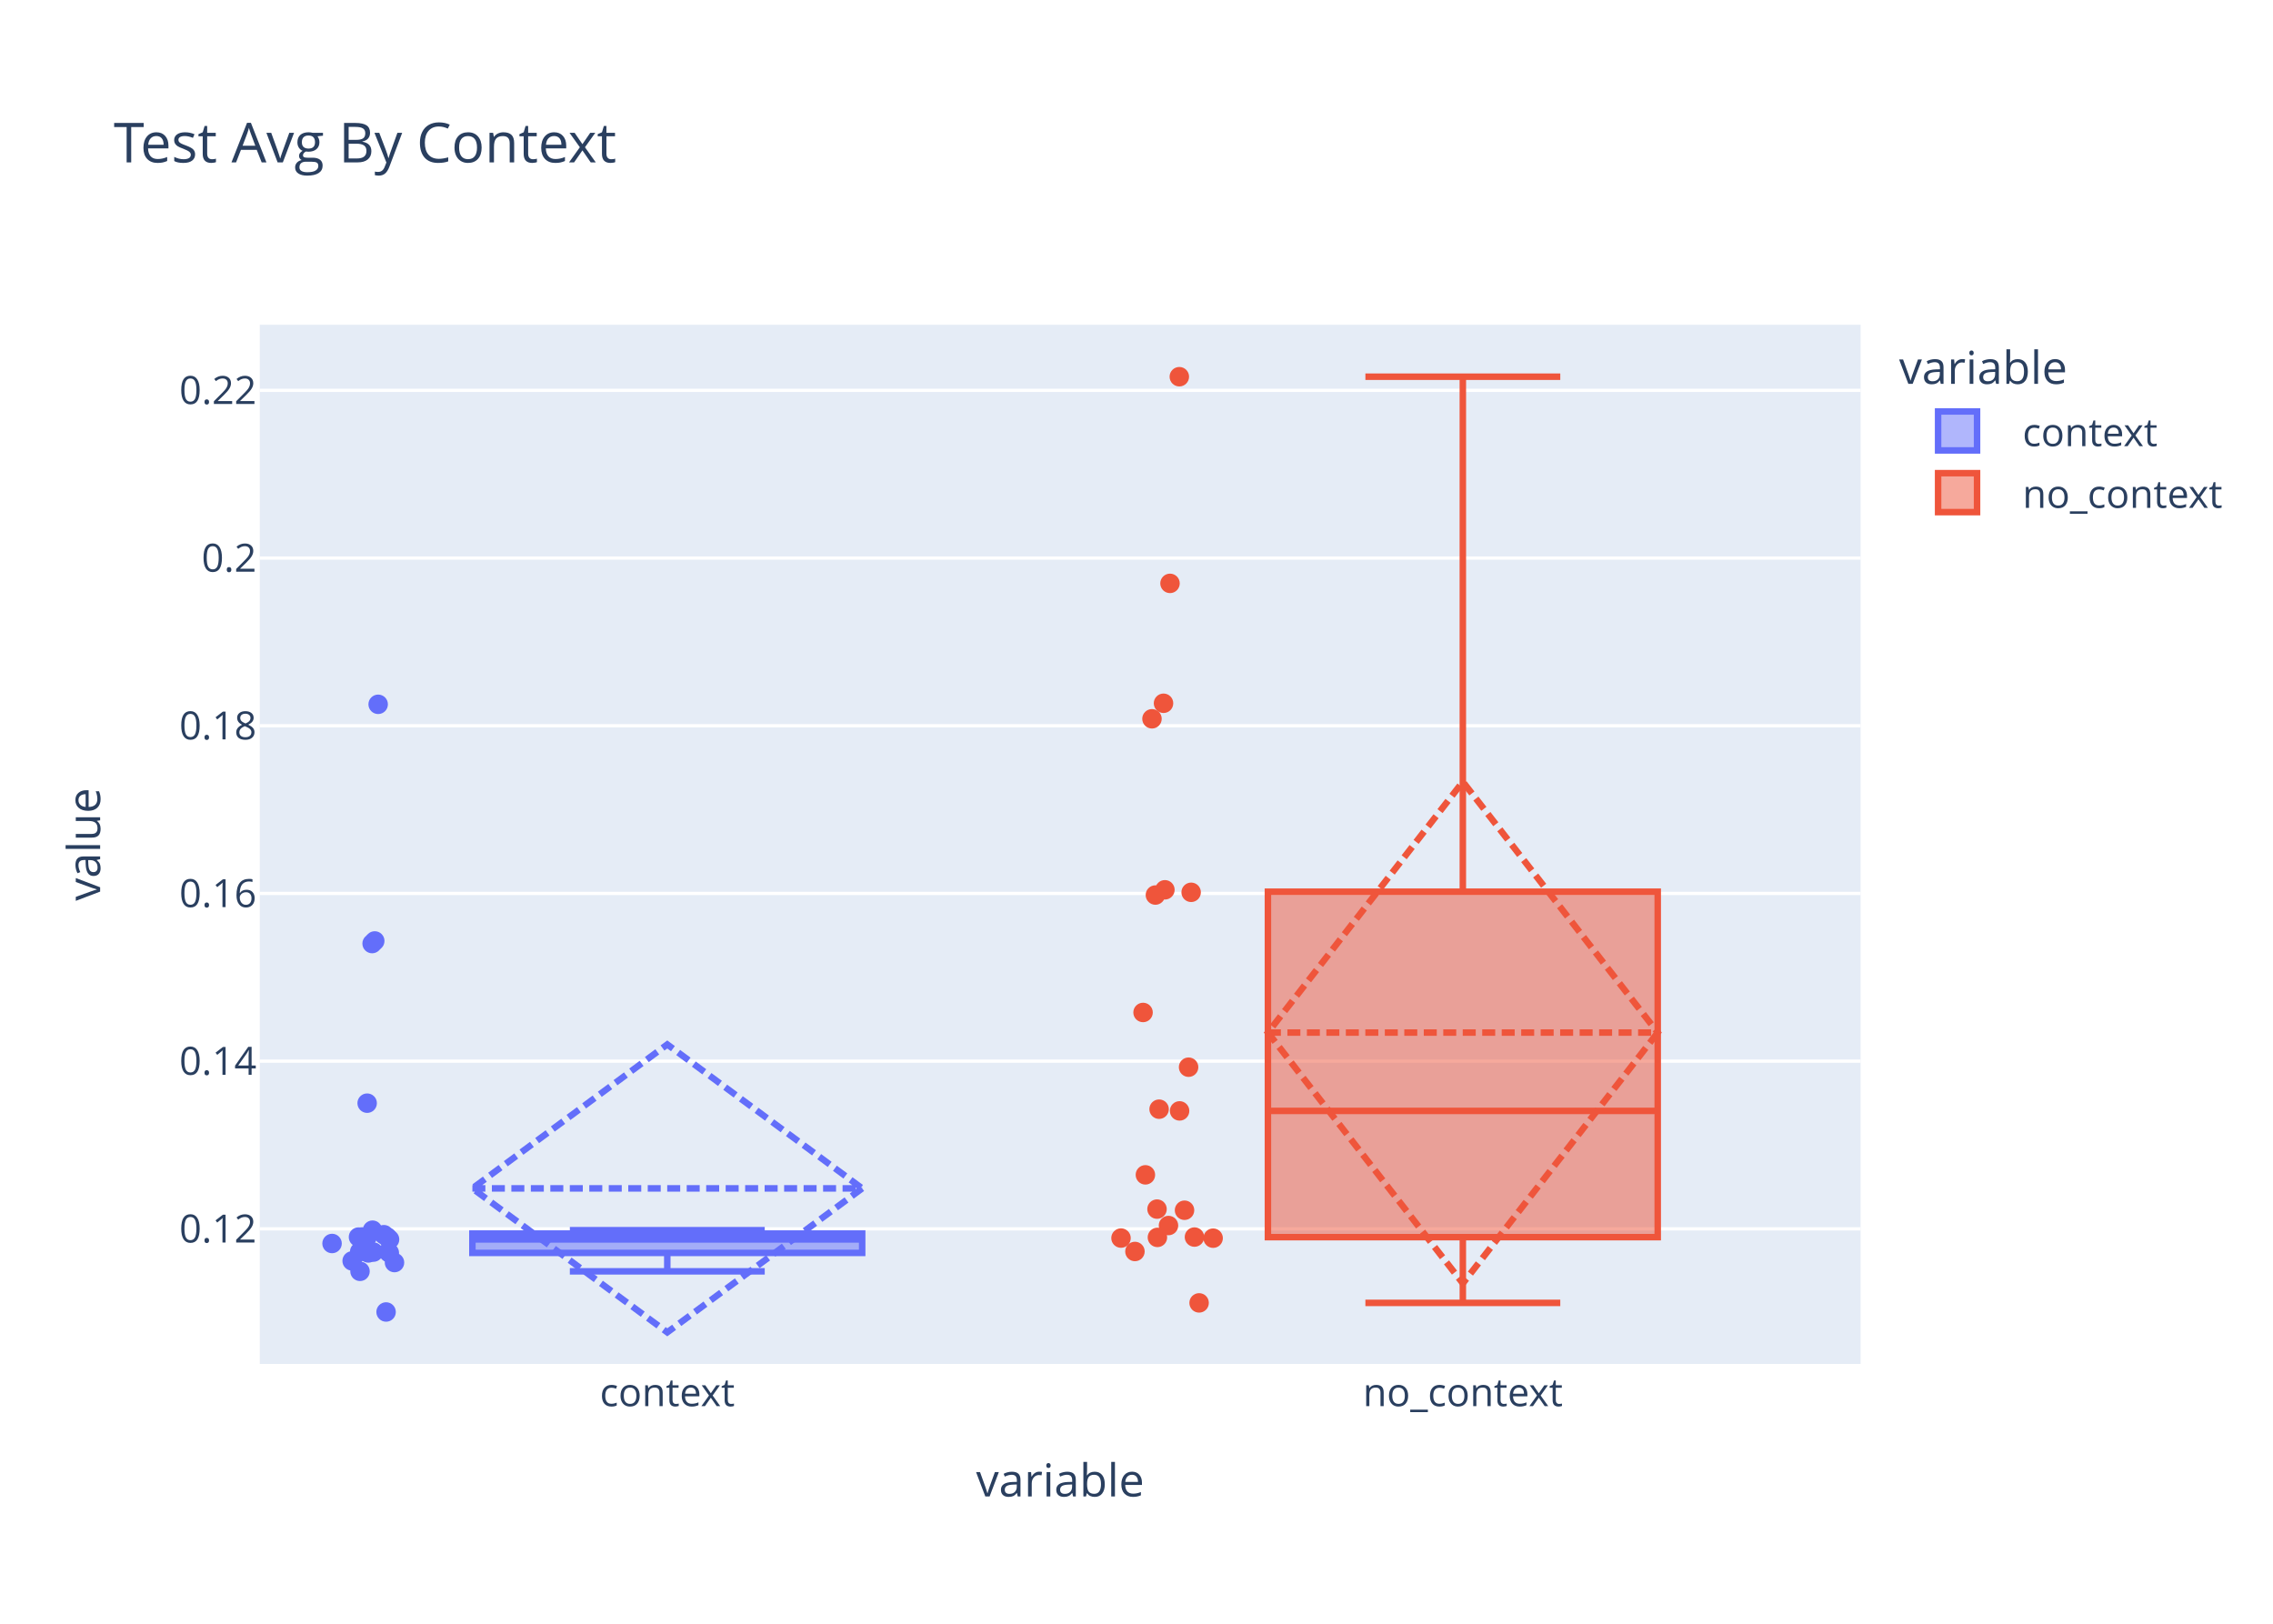
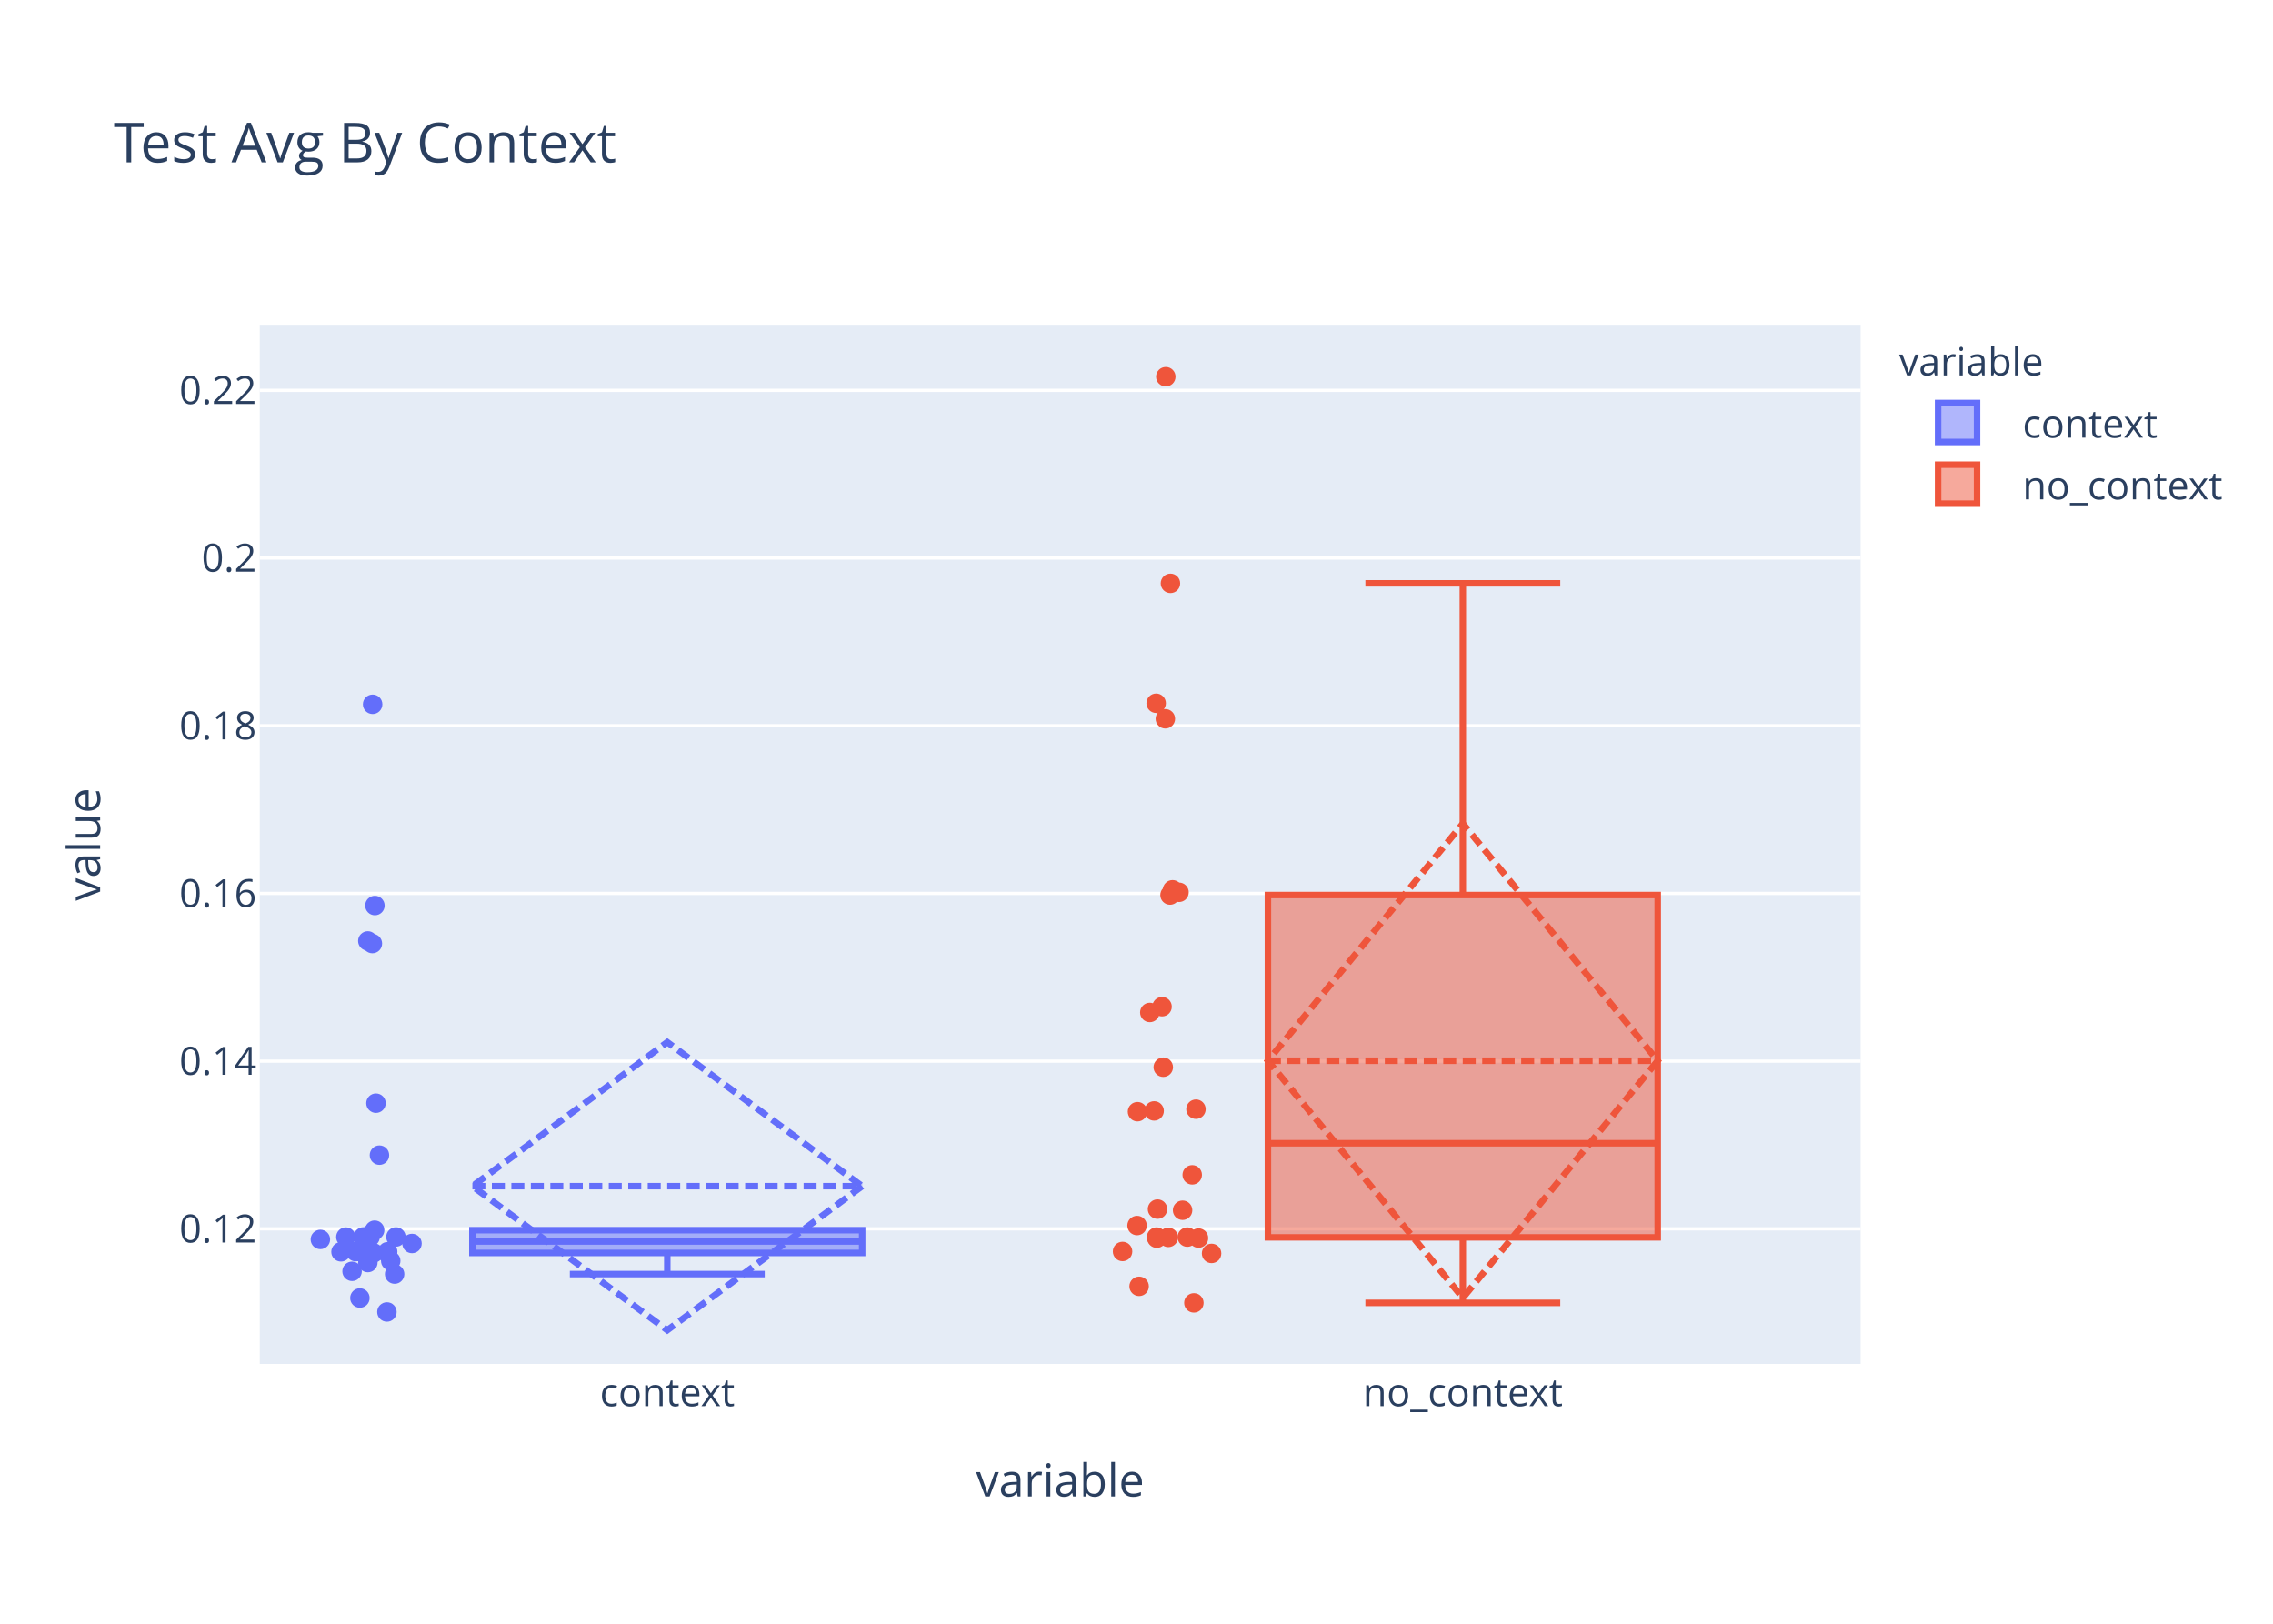
<svg xmlns="http://www.w3.org/2000/svg" class="main-svg" width="700" height="500" style="" viewBox="0 0 700 500">
  <rect x="0" y="0" width="700" height="500" style="fill: rgb(255, 255, 255); fill-opacity: 1;" />
-   <defs id="defs-4f7ee3">
+   <defs id="defs-5f343e">
    <g class="clips">
-       <clipPath id="clip4f7ee3xyplot" class="plotclip">
+       <clipPath id="clip5f343exyplot" class="plotclip">
        <rect width="493" height="320" />
      </clipPath>
-       <clipPath class="axesclip" id="clip4f7ee3x">
+       <clipPath class="axesclip" id="clip5f343ex">
        <rect x="80" y="0" width="493" height="500" />
      </clipPath>
-       <clipPath class="axesclip" id="clip4f7ee3y">
+       <clipPath class="axesclip" id="clip5f343ey">
        <rect x="0" y="100" width="700" height="320" />
      </clipPath>
-       <clipPath class="axesclip" id="clip4f7ee3xy">
+       <clipPath class="axesclip" id="clip5f343exy">
        <rect x="80" y="100" width="493" height="320" />
      </clipPath>
    </g>
    <g class="gradients" />
-     <g class="patterns" />
  </defs>
  <g class="bglayer">
    <rect class="bg" x="80" y="100" width="493" height="320" style="fill: rgb(229, 236, 246); fill-opacity: 1; stroke-width: 0;" />
  </g>
  <g class="layer-below">
    <g class="imagelayer" />
    <g class="shapelayer" />
  </g>
  <g class="cartesianlayer">
    <g class="subplot xy">
      <g class="layer-subplot">
        <g class="shapelayer" />
        <g class="imagelayer" />
      </g>
      <g class="gridlayer">
        <g class="x" />
        <g class="y">
          <path class="ygrid crisp" transform="translate(0,378.4)" d="M80,0h493" style="stroke: rgb(255, 255, 255); stroke-opacity: 1; stroke-width: 1px;" />
          <path class="ygrid crisp" transform="translate(0,326.76)" d="M80,0h493" style="stroke: rgb(255, 255, 255); stroke-opacity: 1; stroke-width: 1px;" />
          <path class="ygrid crisp" transform="translate(0,275.12)" d="M80,0h493" style="stroke: rgb(255, 255, 255); stroke-opacity: 1; stroke-width: 1px;" />
          <path class="ygrid crisp" transform="translate(0,223.48)" d="M80,0h493" style="stroke: rgb(255, 255, 255); stroke-opacity: 1; stroke-width: 1px;" />
          <path class="ygrid crisp" transform="translate(0,171.84)" d="M80,0h493" style="stroke: rgb(255, 255, 255); stroke-opacity: 1; stroke-width: 1px;" />
          <path class="ygrid crisp" transform="translate(0,120.2)" d="M80,0h493" style="stroke: rgb(255, 255, 255); stroke-opacity: 1; stroke-width: 1px;" />
        </g>
      </g>
      <g class="zerolinelayer" />
      <path class="xlines-below" />
      <path class="ylines-below" />
      <g class="overlines-below" />
      <g class="xaxislayer-below" />
      <g class="yaxislayer-below" />
      <g class="overaxes-below" />
-       <g class="plot" transform="translate(80,100)" clip-path="url(#clip4f7ee3xyplot)">
+       <g class="plot" transform="translate(80,100)" clip-path="url('#clip5f343exyplot')">
        <g class="boxlayer mlayer">
          <g class="trace boxes" style="opacity: 1;">
-             <path class="box" d="M65.48,281.66H185.52M65.48,285.81H185.52V279.85H65.48ZM125.5,285.81V291.48M125.5,279.85V278.81M95.49,291.48H155.51M95.49,278.81H155.51" style="vector-effect: non-scaling-stroke; stroke-width: 2px; stroke: rgb(99, 110, 250); stroke-opacity: 1; fill: rgb(99, 110, 250); fill-opacity: 0.5;" />
+             <path class="box" d="M65.48,282.29H185.52M65.48,285.82H185.52V278.81H65.48ZM125.5,285.82V292.33M125.5,278.81V278.81M95.49,292.33H155.51M95.49,278.81H155.51" style="vector-effect: non-scaling-stroke; stroke-width: 2px; stroke: rgb(99, 110, 250); stroke-opacity: 1; fill: rgb(99, 110, 250); fill-opacity: 0.5;" />
            <g class="points">
-               <path class="point" transform="translate(38.9,304)" d="M3,0A3,3 0 1,1 0,-3A3,3 0 0,1 3,0Z" style="opacity: 1; stroke-width: 0px; fill: rgb(99, 110, 250); fill-opacity: 1;" />
-               <path class="point" transform="translate(30.87,291.48)" d="M3,0A3,3 0 1,1 0,-3A3,3 0 0,1 3,0Z" style="opacity: 1; stroke-width: 0px; fill: rgb(99, 110, 250); fill-opacity: 1;" />
-               <path class="point" transform="translate(41.49,288.78)" d="M3,0A3,3 0 1,1 0,-3A3,3 0 0,1 3,0Z" style="opacity: 1; stroke-width: 0px; fill: rgb(99, 110, 250); fill-opacity: 1;" />
-               <path class="point" transform="translate(28.45,288.27)" d="M3,0A3,3 0 1,1 0,-3A3,3 0 0,1 3,0Z" style="opacity: 1; stroke-width: 0px; fill: rgb(99, 110, 250); fill-opacity: 1;" />
-               <path class="point" transform="translate(33.43,285.82)" d="M3,0A3,3 0 1,1 0,-3A3,3 0 0,1 3,0Z" style="opacity: 1; stroke-width: 0px; fill: rgb(99, 110, 250); fill-opacity: 1;" />
-               <path class="point" transform="translate(39.9,285.8)" d="M3,0A3,3 0 1,1 0,-3A3,3 0 0,1 3,0Z" style="opacity: 1; stroke-width: 0px; fill: rgb(99, 110, 250); fill-opacity: 1;" />
-               <path class="point" transform="translate(35,285.56)" d="M3,0A3,3 0 1,1 0,-3A3,3 0 0,1 3,0Z" style="opacity: 1; stroke-width: 0px; fill: rgb(99, 110, 250); fill-opacity: 1;" />
-               <path class="point" transform="translate(39.59,285.48)" d="M3,0A3,3 0 1,1 0,-3A3,3 0 0,1 3,0Z" style="opacity: 1; stroke-width: 0px; fill: rgb(99, 110, 250); fill-opacity: 1;" />
-               <path class="point" transform="translate(30.77,285.44)" d="M3,0A3,3 0 1,1 0,-3A3,3 0 0,1 3,0Z" style="opacity: 1; stroke-width: 0px; fill: rgb(99, 110, 250); fill-opacity: 1;" />
-               <path class="point" transform="translate(22.26,282.91)" d="M3,0A3,3 0 1,1 0,-3A3,3 0 0,1 3,0Z" style="opacity: 1; stroke-width: 0px; fill: rgb(99, 110, 250); fill-opacity: 1;" />
-               <path class="point" transform="translate(39.97,281.66)" d="M3,0A3,3 0 1,1 0,-3A3,3 0 0,1 3,0Z" style="opacity: 1; stroke-width: 0px; fill: rgb(99, 110, 250); fill-opacity: 1;" />
-               <path class="point" transform="translate(30.4,280.93)" d="M3,0A3,3 0 1,1 0,-3A3,3 0 0,1 3,0Z" style="opacity: 1; stroke-width: 0px; fill: rgb(99, 110, 250); fill-opacity: 1;" />
-               <path class="point" transform="translate(39.21,280.9)" d="M3,0A3,3 0 1,1 0,-3A3,3 0 0,1 3,0Z" style="opacity: 1; stroke-width: 0px; fill: rgb(99, 110, 250); fill-opacity: 1;" />
-               <path class="point" transform="translate(31.47,280.89)" d="M3,0A3,3 0 1,1 0,-3A3,3 0 0,1 3,0Z" style="opacity: 1; stroke-width: 0px; fill: rgb(99, 110, 250); fill-opacity: 1;" />
-               <path class="point" transform="translate(33.07,280.89)" d="M3,0A3,3 0 1,1 0,-3A3,3 0 0,1 3,0Z" style="opacity: 1; stroke-width: 0px; fill: rgb(99, 110, 250); fill-opacity: 1;" />
-               <path class="point" transform="translate(38.22,280.2)" d="M3,0A3,3 0 1,1 0,-3A3,3 0 0,1 3,0Z" style="opacity: 1; stroke-width: 0px; fill: rgb(99, 110, 250); fill-opacity: 1;" />
-               <path class="point" transform="translate(34.72,278.81)" d="M3,0A3,3 0 1,1 0,-3A3,3 0 0,1 3,0Z" style="opacity: 1; stroke-width: 0px; fill: rgb(99, 110, 250); fill-opacity: 1;" />
-               <path class="point" transform="translate(33.07,239.7)" d="M3,0A3,3 0 1,1 0,-3A3,3 0 0,1 3,0Z" style="opacity: 1; stroke-width: 0px; fill: rgb(99, 110, 250); fill-opacity: 1;" />
-               <path class="point" transform="translate(34.6,190.55)" d="M3,0A3,3 0 1,1 0,-3A3,3 0 0,1 3,0Z" style="opacity: 1; stroke-width: 0px; fill: rgb(99, 110, 250); fill-opacity: 1;" />
-               <path class="point" transform="translate(35.41,189.75)" d="M3,0A3,3 0 1,1 0,-3A3,3 0 0,1 3,0Z" style="opacity: 1; stroke-width: 0px; fill: rgb(99, 110, 250); fill-opacity: 1;" />
-               <path class="point" transform="translate(36.46,116.88)" d="M3,0A3,3 0 1,1 0,-3A3,3 0 0,1 3,0Z" style="opacity: 1; stroke-width: 0px; fill: rgb(99, 110, 250); fill-opacity: 1;" />
-             </g>
-             <path class="mean" d="M65.48,265.94H185.52m0,0L125.5,310.26L65.48,265.94L125.5,221.62Z" style="fill: none; vector-effect: non-scaling-stroke; stroke-width: 2; stroke-dasharray: 4px, 2px; stroke: rgb(99, 110, 250); stroke-opacity: 1;" />
+               <path class="point" transform="translate(39.16,304)" d="M3,0A3,3 0 1,1 0,-3A3,3 0 0,1 3,0Z" style="opacity: 1; stroke-width: 0px; fill: rgb(99, 110, 250); fill-opacity: 1;" />
+               <path class="point" transform="translate(30.84,299.7)" d="M3,0A3,3 0 1,1 0,-3A3,3 0 0,1 3,0Z" style="opacity: 1; stroke-width: 0px; fill: rgb(99, 110, 250); fill-opacity: 1;" />
+               <path class="point" transform="translate(41.53,292.33)" d="M3,0A3,3 0 1,1 0,-3A3,3 0 0,1 3,0Z" style="opacity: 1; stroke-width: 0px; fill: rgb(99, 110, 250); fill-opacity: 1;" />
+               <path class="point" transform="translate(28.43,291.48)" d="M3,0A3,3 0 1,1 0,-3A3,3 0 0,1 3,0Z" style="opacity: 1; stroke-width: 0px; fill: rgb(99, 110, 250); fill-opacity: 1;" />
+               <path class="point" transform="translate(33.29,288.78)" d="M3,0A3,3 0 1,1 0,-3A3,3 0 0,1 3,0Z" style="opacity: 1; stroke-width: 0px; fill: rgb(99, 110, 250); fill-opacity: 1;" />
+               <path class="point" transform="translate(40.33,288.27)" d="M3,0A3,3 0 1,1 0,-3A3,3 0 0,1 3,0Z" style="opacity: 1; stroke-width: 0px; fill: rgb(99, 110, 250); fill-opacity: 1;" />
+               <path class="point" transform="translate(35.07,285.82)" d="M3,0A3,3 0 1,1 0,-3A3,3 0 0,1 3,0Z" style="opacity: 1; stroke-width: 0px; fill: rgb(99, 110, 250); fill-opacity: 1;" />
+               <path class="point" transform="translate(39.23,285.8)" d="M3,0A3,3 0 1,1 0,-3A3,3 0 0,1 3,0Z" style="opacity: 1; stroke-width: 0px; fill: rgb(99, 110, 250); fill-opacity: 1;" />
+               <path class="point" transform="translate(31.4,285.56)" d="M3,0A3,3 0 1,1 0,-3A3,3 0 0,1 3,0Z" style="opacity: 1; stroke-width: 0px; fill: rgb(99, 110, 250); fill-opacity: 1;" />
+               <path class="point" transform="translate(25.02,285.48)" d="M3,0A3,3 0 1,1 0,-3A3,3 0 0,1 3,0Z" style="opacity: 1; stroke-width: 0px; fill: rgb(99, 110, 250); fill-opacity: 1;" />
+               <path class="point" transform="translate(39.39,285.44)" d="M3,0A3,3 0 1,1 0,-3A3,3 0 0,1 3,0Z" style="opacity: 1; stroke-width: 0px; fill: rgb(99, 110, 250); fill-opacity: 1;" />
+               <path class="point" transform="translate(29.54,285.42)" d="M3,0A3,3 0 1,1 0,-3A3,3 0 0,1 3,0Z" style="opacity: 1; stroke-width: 0px; fill: rgb(99, 110, 250); fill-opacity: 1;" />
+               <path class="point" transform="translate(46.88,282.91)" d="M3,0A3,3 0 1,1 0,-3A3,3 0 0,1 3,0Z" style="opacity: 1; stroke-width: 0px; fill: rgb(99, 110, 250); fill-opacity: 1;" />
+               <path class="point" transform="translate(18.67,281.66)" d="M3,0A3,3 0 1,1 0,-3A3,3 0 0,1 3,0Z" style="opacity: 1; stroke-width: 0px; fill: rgb(99, 110, 250); fill-opacity: 1;" />
+               <path class="point" transform="translate(26.52,280.93)" d="M3,0A3,3 0 1,1 0,-3A3,3 0 0,1 3,0Z" style="opacity: 1; stroke-width: 0px; fill: rgb(99, 110, 250); fill-opacity: 1;" />
+               <path class="point" transform="translate(41.94,280.9)" d="M3,0A3,3 0 1,1 0,-3A3,3 0 0,1 3,0Z" style="opacity: 1; stroke-width: 0px; fill: rgb(99, 110, 250); fill-opacity: 1;" />
+               <path class="point" transform="translate(33.98,280.89)" d="M3,0A3,3 0 1,1 0,-3A3,3 0 0,1 3,0Z" style="opacity: 1; stroke-width: 0px; fill: rgb(99, 110, 250); fill-opacity: 1;" />
+               <path class="point" transform="translate(31.9,280.89)" d="M3,0A3,3 0 1,1 0,-3A3,3 0 0,1 3,0Z" style="opacity: 1; stroke-width: 0px; fill: rgb(99, 110, 250); fill-opacity: 1;" />
+               <path class="point" transform="translate(34.09,280.2)" d="M3,0A3,3 0 1,1 0,-3A3,3 0 0,1 3,0Z" style="opacity: 1; stroke-width: 0px; fill: rgb(99, 110, 250); fill-opacity: 1;" />
+               <path class="point" transform="translate(35.38,278.81)" d="M3,0A3,3 0 1,1 0,-3A3,3 0 0,1 3,0Z" style="opacity: 1; stroke-width: 0px; fill: rgb(99, 110, 250); fill-opacity: 1;" />
+               <path class="point" transform="translate(36.86,255.7)" d="M3,0A3,3 0 1,1 0,-3A3,3 0 0,1 3,0Z" style="opacity: 1; stroke-width: 0px; fill: rgb(99, 110, 250); fill-opacity: 1;" />
+               <path class="point" transform="translate(35.79,239.7)" d="M3,0A3,3 0 1,1 0,-3A3,3 0 0,1 3,0Z" style="opacity: 1; stroke-width: 0px; fill: rgb(99, 110, 250); fill-opacity: 1;" />
+               <path class="point" transform="translate(34.68,190.55)" d="M3,0A3,3 0 1,1 0,-3A3,3 0 0,1 3,0Z" style="opacity: 1; stroke-width: 0px; fill: rgb(99, 110, 250); fill-opacity: 1;" />
+               <path class="point" transform="translate(33.28,189.75)" d="M3,0A3,3 0 1,1 0,-3A3,3 0 0,1 3,0Z" style="opacity: 1; stroke-width: 0px; fill: rgb(99, 110, 250); fill-opacity: 1;" />
+               <path class="point" transform="translate(35.46,178.85)" d="M3,0A3,3 0 1,1 0,-3A3,3 0 0,1 3,0Z" style="opacity: 1; stroke-width: 0px; fill: rgb(99, 110, 250); fill-opacity: 1;" />
+               <path class="point" transform="translate(34.76,116.88)" d="M3,0A3,3 0 1,1 0,-3A3,3 0 0,1 3,0Z" style="opacity: 1; stroke-width: 0px; fill: rgb(99, 110, 250); fill-opacity: 1;" />
+             </g>
+             <path class="mean" d="M65.48,265.26H185.52m0,0L125.5,309.61L65.48,265.26L125.5,220.91Z" style="fill: none; vector-effect: non-scaling-stroke; stroke-width: 2; stroke-dasharray: 4px, 2px; stroke: rgb(99, 110, 250); stroke-opacity: 1;" />
          </g>
          <g class="trace boxes" style="opacity: 1;">
-             <path class="box" d="M310.47,242.08H430.52M310.47,280.96H430.52V174.58H310.47ZM370.5,280.96V301.2M370.5,174.58V16M340.49,301.2H400.51M340.49,16H400.51" style="vector-effect: non-scaling-stroke; stroke-width: 2px; stroke: rgb(239, 85, 59); stroke-opacity: 1; fill: rgb(239, 85, 59); fill-opacity: 0.5;" />
+             <path class="box" d="M310.47,252.04H430.52M310.47,281.03H430.52V175.61H310.47ZM370.5,281.03V301.2M370.5,175.61V79.64M340.49,301.2H400.51M340.49,79.64H400.51" style="vector-effect: non-scaling-stroke; stroke-width: 2px; stroke: rgb(239, 85, 59); stroke-opacity: 1; fill: rgb(239, 85, 59); fill-opacity: 0.5;" />
            <g class="points">
-               <path class="point" transform="translate(289.28,301.2)" d="M3,0A3,3 0 1,1 0,-3A3,3 0 0,1 3,0Z" style="opacity: 1; stroke-width: 0px; fill: rgb(239, 85, 59); fill-opacity: 1;" />
-               <path class="point" transform="translate(269.52,285.37)" d="M3,0A3,3 0 1,1 0,-3A3,3 0 0,1 3,0Z" style="opacity: 1; stroke-width: 0px; fill: rgb(239, 85, 59); fill-opacity: 1;" />
-               <path class="point" transform="translate(293.6,281.27)" d="M3,0A3,3 0 1,1 0,-3A3,3 0 0,1 3,0Z" style="opacity: 1; stroke-width: 0px; fill: rgb(239, 85, 59); fill-opacity: 1;" />
-               <path class="point" transform="translate(265.23,281.24)" d="M3,0A3,3 0 1,1 0,-3A3,3 0 0,1 3,0Z" style="opacity: 1; stroke-width: 0px; fill: rgb(239, 85, 59); fill-opacity: 1;" />
-               <path class="point" transform="translate(276.44,281.03)" d="M3,0A3,3 0 1,1 0,-3A3,3 0 0,1 3,0Z" style="opacity: 1; stroke-width: 0px; fill: rgb(239, 85, 59); fill-opacity: 1;" />
-               <path class="point" transform="translate(287.85,280.93)" d="M3,0A3,3 0 1,1 0,-3A3,3 0 0,1 3,0Z" style="opacity: 1; stroke-width: 0px; fill: rgb(239, 85, 59); fill-opacity: 1;" />
-               <path class="point" transform="translate(279.85,277.38)" d="M3,0A3,3 0 1,1 0,-3A3,3 0 0,1 3,0Z" style="opacity: 1; stroke-width: 0px; fill: rgb(239, 85, 59); fill-opacity: 1;" />
-               <path class="point" transform="translate(284.79,272.67)" d="M3,0A3,3 0 1,1 0,-3A3,3 0 0,1 3,0Z" style="opacity: 1; stroke-width: 0px; fill: rgb(239, 85, 59); fill-opacity: 1;" />
-               <path class="point" transform="translate(276.32,272.32)" d="M3,0A3,3 0 1,1 0,-3A3,3 0 0,1 3,0Z" style="opacity: 1; stroke-width: 0px; fill: rgb(239, 85, 59); fill-opacity: 1;" />
-               <path class="point" transform="translate(272.74,261.77)" d="M3,0A3,3 0 1,1 0,-3A3,3 0 0,1 3,0Z" style="opacity: 1; stroke-width: 0px; fill: rgb(239, 85, 59); fill-opacity: 1;" />
-               <path class="point" transform="translate(283.27,242.08)" d="M3,0A3,3 0 1,1 0,-3A3,3 0 0,1 3,0Z" style="opacity: 1; stroke-width: 0px; fill: rgb(239, 85, 59); fill-opacity: 1;" />
-               <path class="point" transform="translate(276.96,241.55)" d="M3,0A3,3 0 1,1 0,-3A3,3 0 0,1 3,0Z" style="opacity: 1; stroke-width: 0px; fill: rgb(239, 85, 59); fill-opacity: 1;" />
-               <path class="point" transform="translate(286.04,228.62)" d="M3,0A3,3 0 1,1 0,-3A3,3 0 0,1 3,0Z" style="opacity: 1; stroke-width: 0px; fill: rgb(239, 85, 59); fill-opacity: 1;" />
-               <path class="point" transform="translate(272.02,211.77)" d="M3,0A3,3 0 1,1 0,-3A3,3 0 0,1 3,0Z" style="opacity: 1; stroke-width: 0px; fill: rgb(239, 85, 59); fill-opacity: 1;" />
-               <path class="point" transform="translate(275.82,175.61)" d="M3,0A3,3 0 1,1 0,-3A3,3 0 0,1 3,0Z" style="opacity: 1; stroke-width: 0px; fill: rgb(239, 85, 59); fill-opacity: 1;" />
-               <path class="point" transform="translate(286.83,174.77)" d="M3,0A3,3 0 1,1 0,-3A3,3 0 0,1 3,0Z" style="opacity: 1; stroke-width: 0px; fill: rgb(239, 85, 59); fill-opacity: 1;" />
-               <path class="point" transform="translate(278.75,174)" d="M3,0A3,3 0 1,1 0,-3A3,3 0 0,1 3,0Z" style="opacity: 1; stroke-width: 0px; fill: rgb(239, 85, 59); fill-opacity: 1;" />
-               <path class="point" transform="translate(274.77,121.34)" d="M3,0A3,3 0 1,1 0,-3A3,3 0 0,1 3,0Z" style="opacity: 1; stroke-width: 0px; fill: rgb(239, 85, 59); fill-opacity: 1;" />
-               <path class="point" transform="translate(278.32,116.56)" d="M3,0A3,3 0 1,1 0,-3A3,3 0 0,1 3,0Z" style="opacity: 1; stroke-width: 0px; fill: rgb(239, 85, 59); fill-opacity: 1;" />
-               <path class="point" transform="translate(280.32,79.64)" d="M3,0A3,3 0 1,1 0,-3A3,3 0 0,1 3,0Z" style="opacity: 1; stroke-width: 0px; fill: rgb(239, 85, 59); fill-opacity: 1;" />
-               <path class="point" transform="translate(283.19,16)" d="M3,0A3,3 0 1,1 0,-3A3,3 0 0,1 3,0Z" style="opacity: 1; stroke-width: 0px; fill: rgb(239, 85, 59); fill-opacity: 1;" />
-             </g>
-             <path class="mean" d="M310.47,217.96H430.52m0,0L370.5,295.19L310.47,217.96L370.5,140.73Z" style="fill: none; vector-effect: non-scaling-stroke; stroke-width: 2; stroke-dasharray: 4px, 2px; stroke: rgb(239, 85, 59); stroke-opacity: 1;" />
+               <path class="point" transform="translate(287.67,301.2)" d="M3,0A3,3 0 1,1 0,-3A3,3 0 0,1 3,0Z" style="opacity: 1; stroke-width: 0px; fill: rgb(239, 85, 59); fill-opacity: 1;" />
+               <path class="point" transform="translate(270.81,296.1)" d="M3,0A3,3 0 1,1 0,-3A3,3 0 0,1 3,0Z" style="opacity: 1; stroke-width: 0px; fill: rgb(239, 85, 59); fill-opacity: 1;" />
+               <path class="point" transform="translate(293.12,285.97)" d="M3,0A3,3 0 1,1 0,-3A3,3 0 0,1 3,0Z" style="opacity: 1; stroke-width: 0px; fill: rgb(239, 85, 59); fill-opacity: 1;" />
+               <path class="point" transform="translate(265.71,285.37)" d="M3,0A3,3 0 1,1 0,-3A3,3 0 0,1 3,0Z" style="opacity: 1; stroke-width: 0px; fill: rgb(239, 85, 59); fill-opacity: 1;" />
+               <path class="point" transform="translate(276.26,281.27)" d="M3,0A3,3 0 1,1 0,-3A3,3 0 0,1 3,0Z" style="opacity: 1; stroke-width: 0px; fill: rgb(239, 85, 59); fill-opacity: 1;" />
+               <path class="point" transform="translate(289.09,281.24)" d="M3,0A3,3 0 1,1 0,-3A3,3 0 0,1 3,0Z" style="opacity: 1; stroke-width: 0px; fill: rgb(239, 85, 59); fill-opacity: 1;" />
+               <path class="point" transform="translate(279.79,281.03)" d="M3,0A3,3 0 1,1 0,-3A3,3 0 0,1 3,0Z" style="opacity: 1; stroke-width: 0px; fill: rgb(239, 85, 59); fill-opacity: 1;" />
+               <path class="point" transform="translate(285.64,280.94)" d="M3,0A3,3 0 1,1 0,-3A3,3 0 0,1 3,0Z" style="opacity: 1; stroke-width: 0px; fill: rgb(239, 85, 59); fill-opacity: 1;" />
+               <path class="point" transform="translate(276.19,280.93)" d="M3,0A3,3 0 1,1 0,-3A3,3 0 0,1 3,0Z" style="opacity: 1; stroke-width: 0px; fill: rgb(239, 85, 59); fill-opacity: 1;" />
+               <path class="point" transform="translate(270.18,277.38)" d="M3,0A3,3 0 1,1 0,-3A3,3 0 0,1 3,0Z" style="opacity: 1; stroke-width: 0px; fill: rgb(239, 85, 59); fill-opacity: 1;" />
+               <path class="point" transform="translate(284.19,272.67)" d="M3,0A3,3 0 1,1 0,-3A3,3 0 0,1 3,0Z" style="opacity: 1; stroke-width: 0px; fill: rgb(239, 85, 59); fill-opacity: 1;" />
+               <path class="point" transform="translate(276.47,272.32)" d="M3,0A3,3 0 1,1 0,-3A3,3 0 0,1 3,0Z" style="opacity: 1; stroke-width: 0px; fill: rgb(239, 85, 59); fill-opacity: 1;" />
+               <path class="point" transform="translate(287.16,261.77)" d="M3,0A3,3 0 1,1 0,-3A3,3 0 0,1 3,0Z" style="opacity: 1; stroke-width: 0px; fill: rgb(239, 85, 59); fill-opacity: 1;" />
+               <path class="point" transform="translate(270.31,242.32)" d="M3,0A3,3 0 1,1 0,-3A3,3 0 0,1 3,0Z" style="opacity: 1; stroke-width: 0px; fill: rgb(239, 85, 59); fill-opacity: 1;" />
+               <path class="point" transform="translate(275.43,242.08)" d="M3,0A3,3 0 1,1 0,-3A3,3 0 0,1 3,0Z" style="opacity: 1; stroke-width: 0px; fill: rgb(239, 85, 59); fill-opacity: 1;" />
+               <path class="point" transform="translate(288.31,241.55)" d="M3,0A3,3 0 1,1 0,-3A3,3 0 0,1 3,0Z" style="opacity: 1; stroke-width: 0px; fill: rgb(239, 85, 59); fill-opacity: 1;" />
+               <path class="point" transform="translate(278.24,228.62)" d="M3,0A3,3 0 1,1 0,-3A3,3 0 0,1 3,0Z" style="opacity: 1; stroke-width: 0px; fill: rgb(239, 85, 59); fill-opacity: 1;" />
+               <path class="point" transform="translate(274.1,211.77)" d="M3,0A3,3 0 1,1 0,-3A3,3 0 0,1 3,0Z" style="opacity: 1; stroke-width: 0px; fill: rgb(239, 85, 59); fill-opacity: 1;" />
+               <path class="point" transform="translate(277.87,209.99)" d="M3,0A3,3 0 1,1 0,-3A3,3 0 0,1 3,0Z" style="opacity: 1; stroke-width: 0px; fill: rgb(239, 85, 59); fill-opacity: 1;" />
+               <path class="point" transform="translate(280.32,175.61)" d="M3,0A3,3 0 1,1 0,-3A3,3 0 0,1 3,0Z" style="opacity: 1; stroke-width: 0px; fill: rgb(239, 85, 59); fill-opacity: 1;" />
+               <path class="point" transform="translate(283.09,174.77)" d="M3,0A3,3 0 1,1 0,-3A3,3 0 0,1 3,0Z" style="opacity: 1; stroke-width: 0px; fill: rgb(239, 85, 59); fill-opacity: 1;" />
+               <path class="point" transform="translate(281.1,174)" d="M3,0A3,3 0 1,1 0,-3A3,3 0 0,1 3,0Z" style="opacity: 1; stroke-width: 0px; fill: rgb(239, 85, 59); fill-opacity: 1;" />
+               <path class="point" transform="translate(278.88,121.34)" d="M3,0A3,3 0 1,1 0,-3A3,3 0 0,1 3,0Z" style="opacity: 1; stroke-width: 0px; fill: rgb(239, 85, 59); fill-opacity: 1;" />
+               <path class="point" transform="translate(276.05,116.56)" d="M3,0A3,3 0 1,1 0,-3A3,3 0 0,1 3,0Z" style="opacity: 1; stroke-width: 0px; fill: rgb(239, 85, 59); fill-opacity: 1;" />
+               <path class="point" transform="translate(280.45,79.64)" d="M3,0A3,3 0 1,1 0,-3A3,3 0 0,1 3,0Z" style="opacity: 1; stroke-width: 0px; fill: rgb(239, 85, 59); fill-opacity: 1;" />
+               <path class="point" transform="translate(279.02,16)" d="M3,0A3,3 0 1,1 0,-3A3,3 0 0,1 3,0Z" style="opacity: 1; stroke-width: 0px; fill: rgb(239, 85, 59); fill-opacity: 1;" />
+             </g>
+             <path class="mean" d="M310.47,226.63H430.52m0,0L370.5,299.66L310.47,226.63L370.5,153.61Z" style="fill: none; vector-effect: non-scaling-stroke; stroke-width: 2; stroke-dasharray: 4px, 2px; stroke: rgb(239, 85, 59); stroke-opacity: 1;" />
          </g>
        </g>
      </g>
      <g class="overplot" />
      <path class="xlines-above crisp" d="M0,0" style="fill: none;" />
      <path class="ylines-above crisp" d="M0,0" style="fill: none;" />
      <g class="overlines-above" />
      <g class="xaxislayer-above">
        <g class="xtick">
-           <text text-anchor="middle" x="0" y="433" transform="translate(205.5,0)" style="font-family: 'Open Sans', verdana, arial, sans-serif; font-size: 12px; fill: rgb(42, 63, 95); fill-opacity: 1; white-space: pre; opacity: 1;">context</text>
+           <text text-anchor="middle" x="0" y="433" transform="translate(205.5,0)" style="font-family: 'Open Sans', verdana, arial, sans-serif; font-size: 12px; fill: rgb(42, 63, 95); fill-opacity: 1; white-space: pre;">context</text>
        </g>
        <g class="xtick">
-           <text text-anchor="middle" x="0" y="433" transform="translate(450.5,0)" style="font-family: 'Open Sans', verdana, arial, sans-serif; font-size: 12px; fill: rgb(42, 63, 95); fill-opacity: 1; white-space: pre; opacity: 1;">no_context</text>
+           <text text-anchor="middle" x="0" y="433" transform="translate(450.5,0)" style="font-family: 'Open Sans', verdana, arial, sans-serif; font-size: 12px; fill: rgb(42, 63, 95); fill-opacity: 1; white-space: pre;">no_context</text>
        </g>
      </g>
      <g class="yaxislayer-above">
        <g class="ytick">
-           <text text-anchor="end" x="79" y="4.2" transform="translate(0,378.4)" style="font-family: 'Open Sans', verdana, arial, sans-serif; font-size: 12px; fill: rgb(42, 63, 95); fill-opacity: 1; white-space: pre; opacity: 1;">0.12</text>
-         </g>
-         <g class="ytick">
-           <text text-anchor="end" x="79" y="4.2" style="font-family: 'Open Sans', verdana, arial, sans-serif; font-size: 12px; fill: rgb(42, 63, 95); fill-opacity: 1; white-space: pre; opacity: 1;" transform="translate(0,326.76)">0.14</text>
-         </g>
-         <g class="ytick">
-           <text text-anchor="end" x="79" y="4.2" style="font-family: 'Open Sans', verdana, arial, sans-serif; font-size: 12px; fill: rgb(42, 63, 95); fill-opacity: 1; white-space: pre; opacity: 1;" transform="translate(0,275.12)">0.16</text>
-         </g>
-         <g class="ytick">
-           <text text-anchor="end" x="79" y="4.2" style="font-family: 'Open Sans', verdana, arial, sans-serif; font-size: 12px; fill: rgb(42, 63, 95); fill-opacity: 1; white-space: pre; opacity: 1;" transform="translate(0,223.48)">0.18</text>
-         </g>
-         <g class="ytick">
-           <text text-anchor="end" x="79" y="4.2" style="font-family: 'Open Sans', verdana, arial, sans-serif; font-size: 12px; fill: rgb(42, 63, 95); fill-opacity: 1; white-space: pre; opacity: 1;" transform="translate(0,171.84)">0.2</text>
-         </g>
-         <g class="ytick">
-           <text text-anchor="end" x="79" y="4.2" style="font-family: 'Open Sans', verdana, arial, sans-serif; font-size: 12px; fill: rgb(42, 63, 95); fill-opacity: 1; white-space: pre; opacity: 1;" transform="translate(0,120.2)">0.22</text>
+           <text text-anchor="end" x="79" y="4.2" transform="translate(0,378.4)" style="font-family: 'Open Sans', verdana, arial, sans-serif; font-size: 12px; fill: rgb(42, 63, 95); fill-opacity: 1; white-space: pre;">0.12</text>
+         </g>
+         <g class="ytick">
+           <text text-anchor="end" x="79" y="4.2" transform="translate(0,326.76)" style="font-family: 'Open Sans', verdana, arial, sans-serif; font-size: 12px; fill: rgb(42, 63, 95); fill-opacity: 1; white-space: pre;">0.14</text>
+         </g>
+         <g class="ytick">
+           <text text-anchor="end" x="79" y="4.2" transform="translate(0,275.12)" style="font-family: 'Open Sans', verdana, arial, sans-serif; font-size: 12px; fill: rgb(42, 63, 95); fill-opacity: 1; white-space: pre;">0.16</text>
+         </g>
+         <g class="ytick">
+           <text text-anchor="end" x="79" y="4.2" transform="translate(0,223.48)" style="font-family: 'Open Sans', verdana, arial, sans-serif; font-size: 12px; fill: rgb(42, 63, 95); fill-opacity: 1; white-space: pre;">0.18</text>
+         </g>
+         <g class="ytick">
+           <text text-anchor="end" x="79" y="4.2" transform="translate(0,171.84)" style="font-family: 'Open Sans', verdana, arial, sans-serif; font-size: 12px; fill: rgb(42, 63, 95); fill-opacity: 1; white-space: pre;">0.2</text>
+         </g>
+         <g class="ytick">
+           <text text-anchor="end" x="79" y="4.2" transform="translate(0,120.2)" style="font-family: 'Open Sans', verdana, arial, sans-serif; font-size: 12px; fill: rgb(42, 63, 95); fill-opacity: 1; white-space: pre;">0.22</text>
        </g>
      </g>
      <g class="overaxes-above" />
    </g>
  </g>
  <g class="polarlayer" />
-   <g class="smithlayer" />
  <g class="ternarylayer" />
  <g class="geolayer" />
  <g class="funnelarealayer" />
  <g class="pielayer" />
-   <g class="iciclelayer" />
  <g class="treemaplayer" />
  <g class="sunburstlayer" />
  <g class="glimages" />
-   <defs id="topdefs-4f7ee3">
+   <defs id="topdefs-5f343e">
    <g class="clips" />
-     <clipPath id="legend4f7ee3">
-       <rect width="105" height="67" x="0" y="0" />
+     <clipPath id="legend5f343e">
+       <rect width="105" height="64" x="0" y="0" />
    </clipPath>
  </defs>
  <g class="layer-above">
    <g class="imagelayer" />
    <g class="shapelayer" />
  </g>
  <g class="infolayer">
    <g class="legend" pointer-events="all" transform="translate(582.86,100)">
-       <rect class="bg" shape-rendering="crispEdges" style="stroke: rgb(68, 68, 68); stroke-opacity: 1; fill: rgb(255, 255, 255); fill-opacity: 1; stroke-width: 0px;" width="105" height="67" x="0" y="0" />
-       <g class="scrollbox" transform="" clip-path="url(#legend4f7ee3)">
-         <text class="legendtitletext" text-anchor="start" x="2" y="18.2" style="font-family: 'Open Sans', verdana, arial, sans-serif; font-size: 14px; fill: rgb(42, 63, 95); fill-opacity: 1; white-space: pre;">variable</text>
+       <rect class="bg" shape-rendering="crispEdges" style="stroke: rgb(68, 68, 68); stroke-opacity: 1; fill: rgb(255, 255, 255); fill-opacity: 1; stroke-width: 0px;" width="105" height="64" x="0" y="0" />
+       <g class="scrollbox" transform="" clip-path="url('#legend5f343e')">
+         <text class="legendtitletext" text-anchor="start" x="2" y="15.6" style="font-family: 'Open Sans', verdana, arial, sans-serif; font-size: 12px; fill: rgb(42, 63, 95); fill-opacity: 1; white-space: pre;">variable</text>
        <g class="groups" transform="">
-           <g class="traces" transform="translate(0,32.7)" style="opacity: 1;">
+           <g class="traces" transform="translate(0,30.1)" style="opacity: 1;">
            <text class="legendtext" text-anchor="start" x="40" y="4.68" style="font-family: 'Open Sans', verdana, arial, sans-serif; font-size: 12px; fill: rgb(42, 63, 95); fill-opacity: 1; white-space: pre;">context</text>
            <g class="layers" style="opacity: 1;">
              <g class="legendfill" />
              <g class="legendlines" />
              <g class="legendsymbols">
                <g class="legendpoints">
                  <path class="legendbox" d="M6,6H-6V-6H6Z" transform="translate(20,0)" style="stroke-width: 2px; fill: rgb(99, 110, 250); fill-opacity: 0.5; stroke: rgb(99, 110, 250); stroke-opacity: 1;" />
                </g>
              </g>
            </g>
            <rect class="legendtoggle" x="0" y="-9.5" width="99.391" height="19" style="fill: rgb(0, 0, 0); fill-opacity: 0;" />
          </g>
        </g>
        <g class="groups" transform="">
-           <g class="traces" transform="translate(0,51.7)" style="opacity: 1;">
+           <g class="traces" transform="translate(0,49.1)" style="opacity: 1;">
            <text class="legendtext" text-anchor="start" x="40" y="4.68" style="font-family: 'Open Sans', verdana, arial, sans-serif; font-size: 12px; fill: rgb(42, 63, 95); fill-opacity: 1; white-space: pre;">no_context</text>
            <g class="layers" style="opacity: 1;">
              <g class="legendfill" />
              <g class="legendlines" />
              <g class="legendsymbols">
                <g class="legendpoints">
                  <path class="legendbox" d="M6,6H-6V-6H6Z" transform="translate(20,0)" style="stroke-width: 2px; fill: rgb(239, 85, 59); fill-opacity: 0.5; stroke: rgb(239, 85, 59); stroke-opacity: 1;" />
                </g>
              </g>
            </g>
            <rect class="legendtoggle" x="0" y="-9.5" width="99.391" height="19" style="fill: rgb(0, 0, 0); fill-opacity: 0;" />
          </g>
        </g>
      </g>
      <rect class="scrollbar" rx="20" ry="3" width="0" height="0" style="fill: rgb(128, 139, 164); fill-opacity: 1;" x="0" y="0" />
    </g>
    <g class="g-gtitle">
      <text class="gtitle" x="35" y="50" text-anchor="start" dy="0em" style="font-family: 'Open Sans', verdana, arial, sans-serif; font-size: 17px; fill: rgb(42, 63, 95); opacity: 1; font-weight: normal; white-space: pre;">Test Avg By Context</text>
    </g>
    <g class="g-xtitle">
      <text class="xtitle" x="326.5" y="460.8" text-anchor="middle" style="font-family: 'Open Sans', verdana, arial, sans-serif; font-size: 14px; fill: rgb(42, 63, 95); opacity: 1; font-weight: normal; white-space: pre;">variable</text>
    </g>
    <g class="g-ytitle">
      <text class="ytitle" transform="rotate(-90,30.84063,260)" x="30.841" y="260" text-anchor="middle" style="font-family: 'Open Sans', verdana, arial, sans-serif; font-size: 14px; fill: rgb(42, 63, 95); opacity: 1; font-weight: normal; white-space: pre;">value</text>
    </g>
  </g>
</svg>
